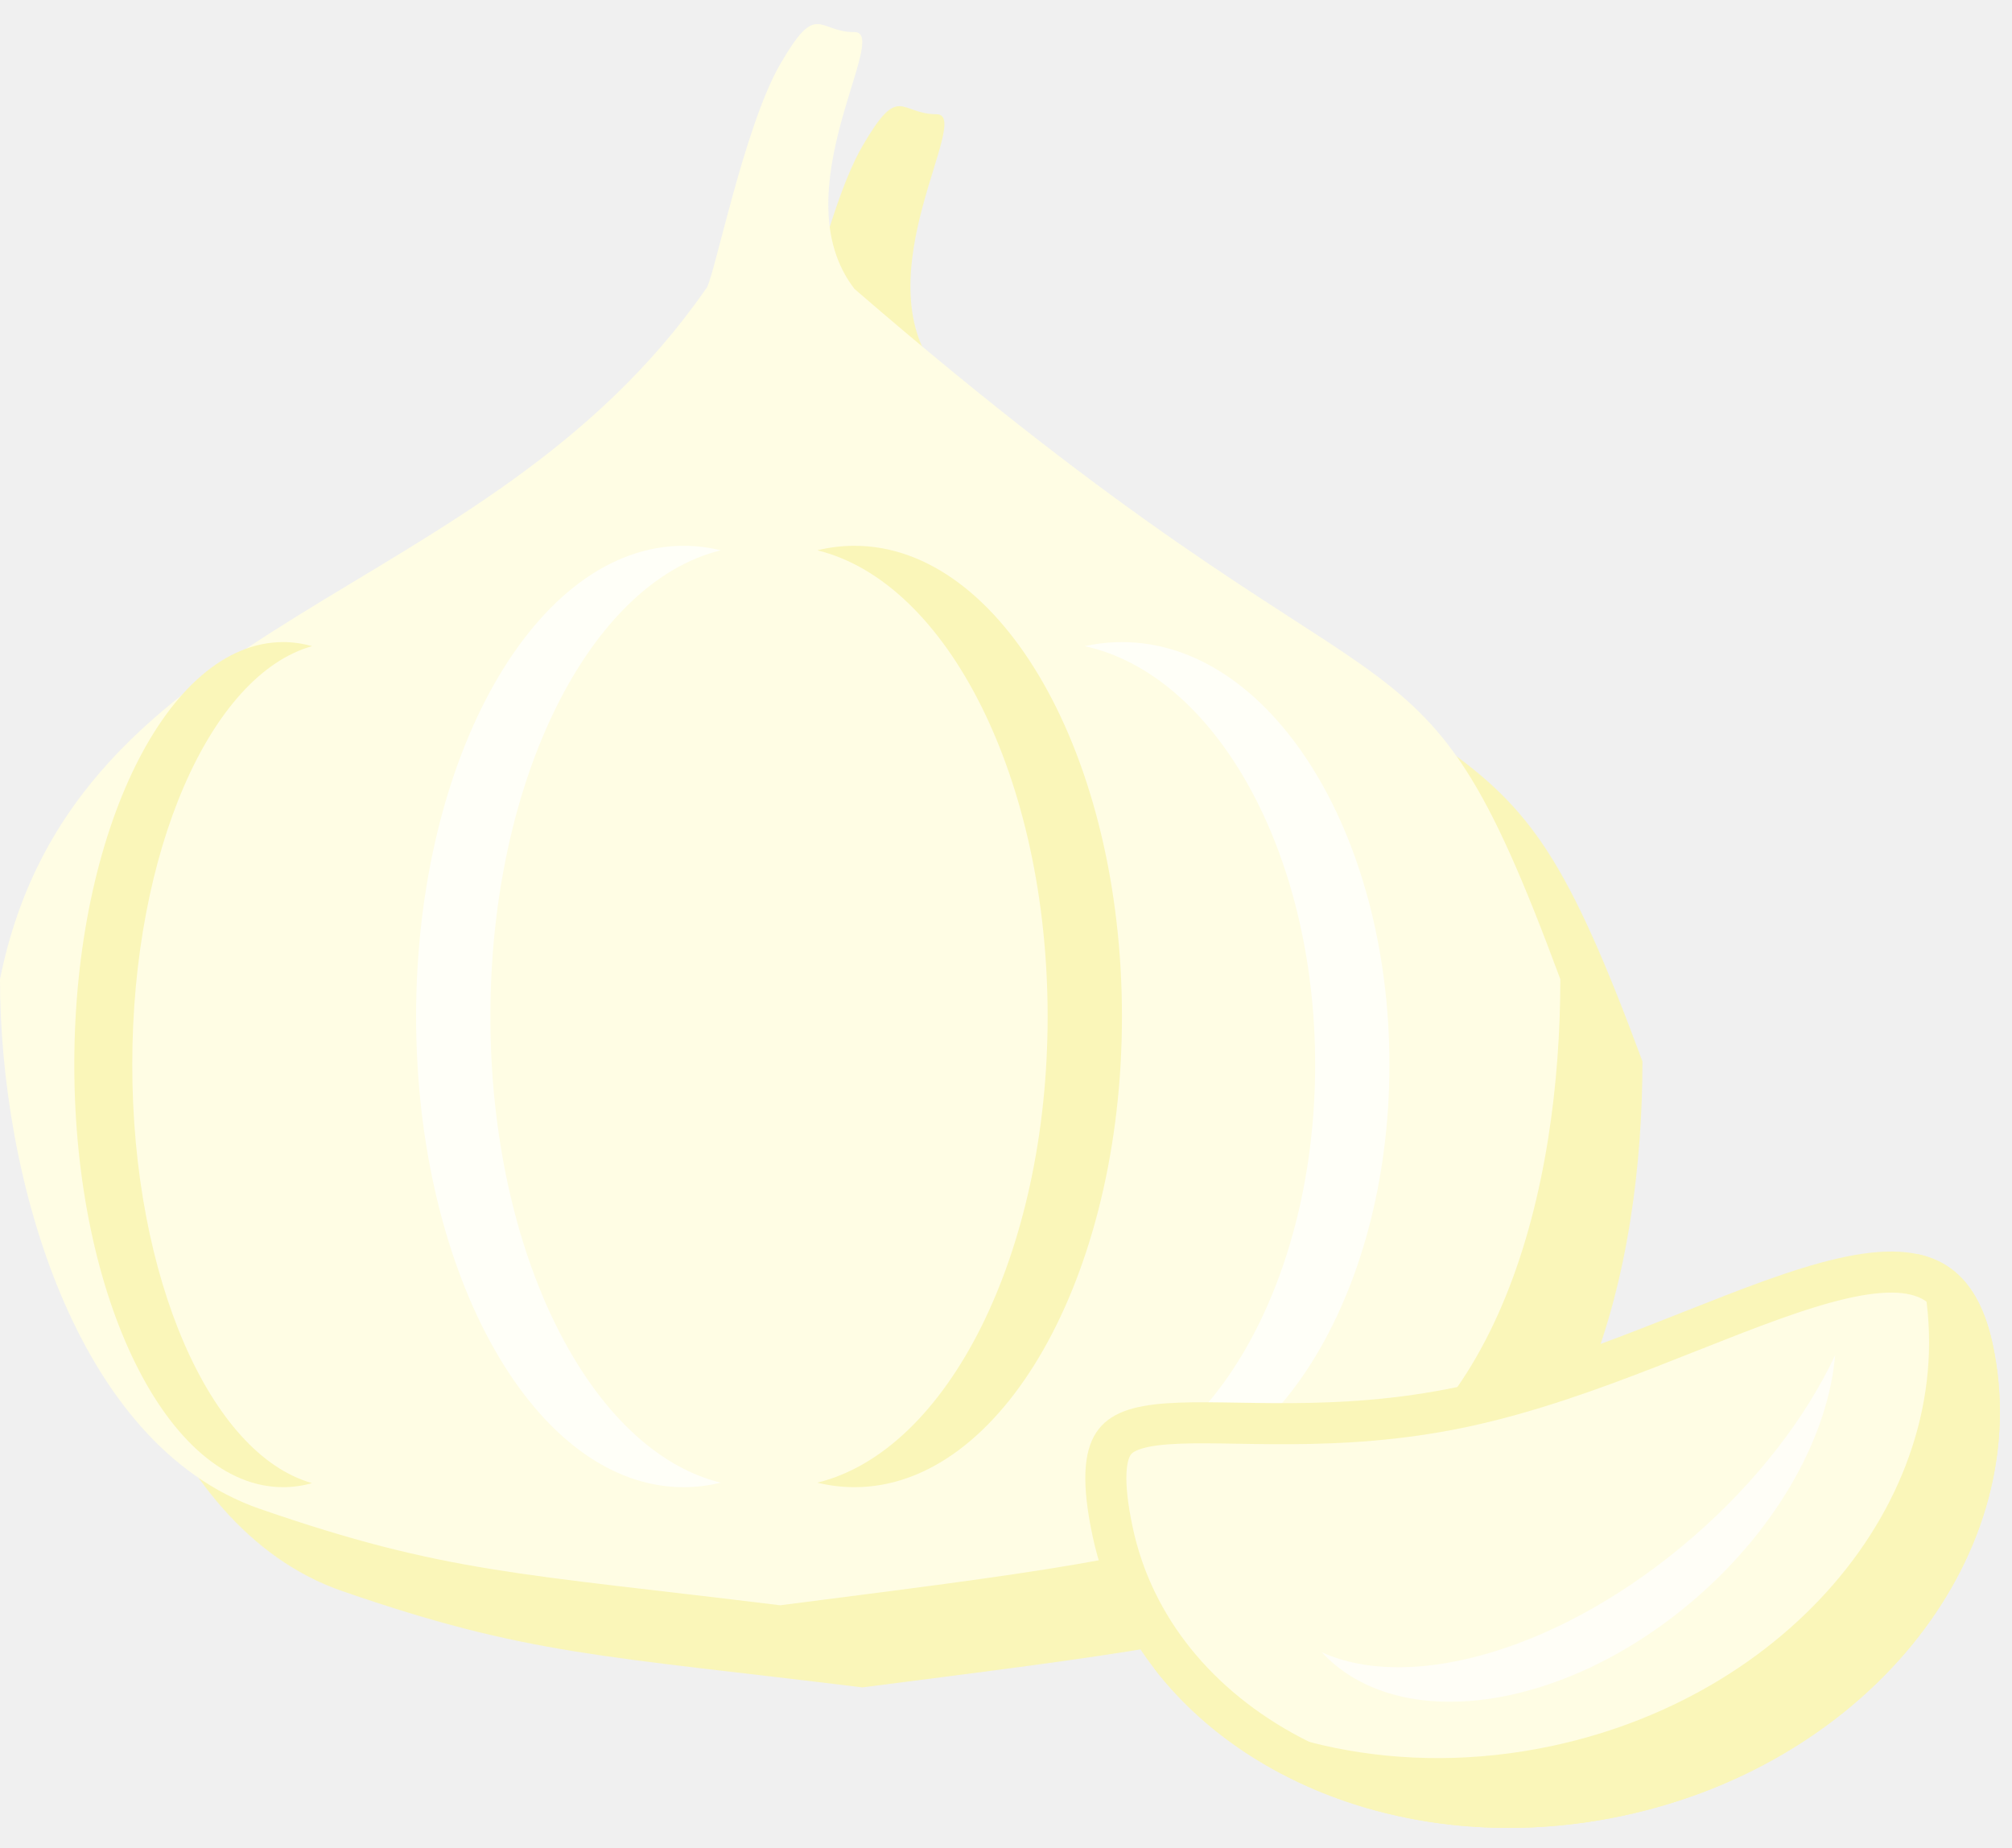
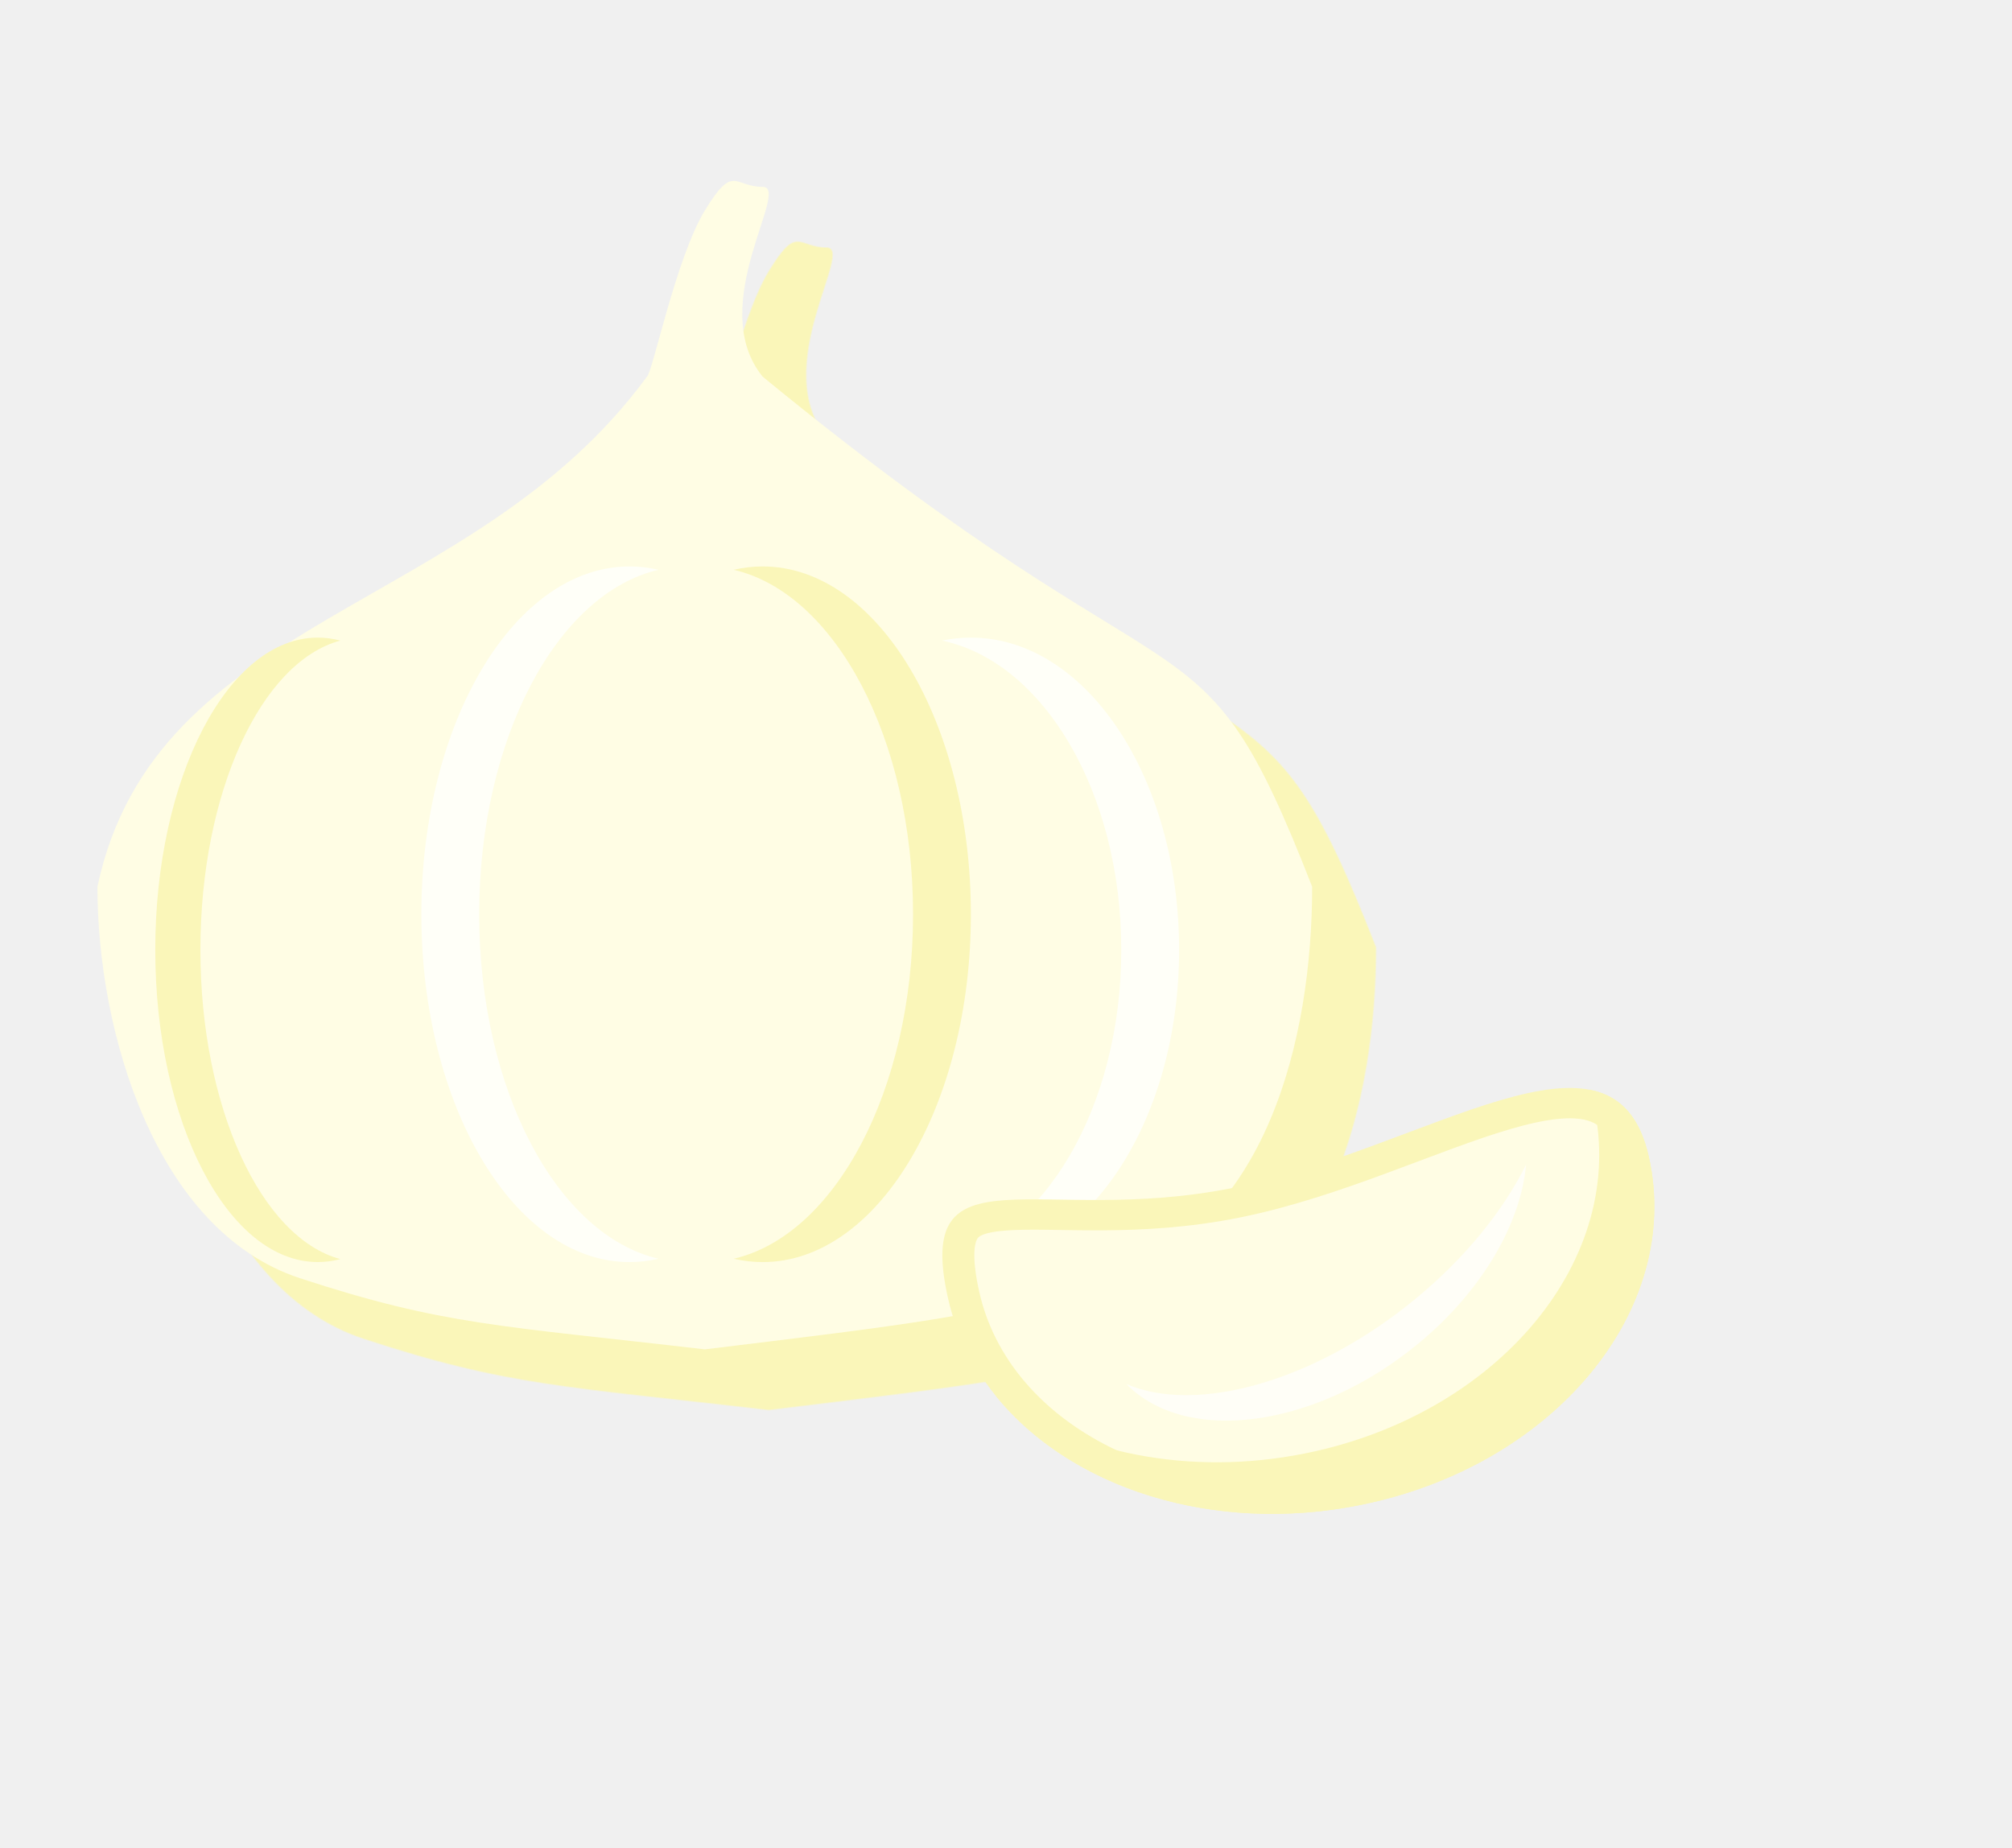
- <svg xmlns="http://www.w3.org/2000/svg" xmlns:xlink="http://www.w3.org/1999/xlink" width="49px" height="45px" viewBox="0 0 49 45" version="1.1">
-   <defs>
+ <svg xmlns="http://www.w3.org/2000/svg" xmlns:xlink="http://www.w3.org/1999/xlink" width="49px" height="45px" viewBox="0 0 49 45" version="1.1" id="svg4136">
+   <defs id="defs4142">
    <path d="M19,39.091 C25.072,38.309 28.02,37.979 31.667,36.745 C36.587,35.082 38,28.846 38,23.845 C34.381,14.073 34.381,18.764 20.81,7.036 C19,4.691 21.714,0.782 20.81,0.782 C19.905,0.782 19.905,-2.17603713e-14 19,1.564 C18.095,3.127 17.355,6.954 17.19,7.036 C11.762,14.855 1.81,14.855 0,23.845 C0,28.617 1.81,35.182 6.333,36.745 C10.857,38.309 12.644,38.309 19,39.091 Z" id="path-1" />
    <filter x="-50%" y="-50%" width="200%" height="200%" filterUnits="objectBoundingBox" id="filter-2">
-       <feOffset dx="2" dy="2" in="SourceAlpha" result="shadowOffsetOuter1" />
-       <feColorMatrix values="0 0 0 0 0.98   0 0 0 0 0.965   0 0 0 0 0.725  0 0 0 1 0" type="matrix" in="shadowOffsetOuter1" />
+       <feOffset dx="2" dy="2" in="SourceAlpha" result="shadowOffsetOuter1" id="feOffset4146" />
+       <feColorMatrix values="0 0 0 0 0.98   0 0 0 0 0.965   0 0 0 0 0.725  0 0 0 1 0" type="matrix" in="shadowOffsetOuter1" id="feColorMatrix4148" />
    </filter>
    <path d="M12.247,15.351 C18.436,15.351 23.454,11.165 23.454,6.001 C23.454,0.837 16.712,4.301 10.523,4.301 C4.333,4.301 1.04,0.837 1.04,6.001 C1.04,11.165 6.058,15.351 12.247,15.351 Z" id="path-3" />
    <mask id="mask-4" maskContentUnits="userSpaceOnUse" maskUnits="objectBoundingBox" x="0" y="0" width="22.414" height="12.187" fill="white">
-       <use xlink:href="#path-3" />
+       <use xlink:href="#path-3" id="use4152" />
    </mask>
  </defs>
-   <g id="Page-1" stroke="none" stroke-width="1" fill="none" fill-rule="evenodd">
+   <g id="Page-1" transform="matrix(0.77851,0,0,0.7389539,2.372646,3.972507)" style="fill:none;fill-rule:evenodd;stroke:none;stroke-width:1">
    <g id="garlic">
      <g id="Garlic">
        <g id="Oval-2">
-           <use fill="black" fill-opacity="1" filter="url(#filter-2)" xlink:href="#path-1" />
-           <use fill="#FFFDE4" fill-rule="evenodd" xlink:href="#path-1" />
+           <use xlink:href="#path-1" id="use4158" style="fill:#000000;fill-opacity:1;filter:url(#filter-2)" x="0" y="0" width="100%" height="100%" />
+           <use xlink:href="#path-1" id="use4160" style="fill:#fffde4;fill-rule:evenodd" x="0" y="0" width="100%" height="100%" />
        </g>
-         <path d="M26.419,36.116 C26.715,36.181 27.017,36.215 27.324,36.215 C30.922,36.215 33.838,31.608 33.838,25.926 C33.838,20.243 30.922,15.636 27.324,15.636 C27.017,15.636 26.715,15.67 26.419,15.735 C29.589,16.43 32.029,20.728 32.029,25.926 C32.029,31.123 29.589,35.421 26.419,36.116 Z" id="Combined-Shape" fill="#FFFFF8" />
-         <path d="M10.133,36.105 C10.429,36.177 10.731,36.215 11.038,36.215 C14.636,36.215 17.552,31.083 17.552,24.753 C17.552,18.423 14.636,13.291 11.038,13.291 C10.731,13.291 10.429,13.328 10.133,13.401 C13.303,14.175 15.743,18.963 15.743,24.753 C15.743,30.543 13.303,35.33 10.133,36.105 Z" id="Combined-Shape-Copy-6" fill="#FFFFF8" transform="translate(13.84286, 24.75287) scale(-1, 1) translate(-13.84286, -24.75287) " />
-         <path d="M19.905,36.105 C20.2,36.177 20.503,36.215 20.81,36.215 C24.407,36.215 27.324,31.083 27.324,24.753 C27.324,18.423 24.407,13.291 20.81,13.291 C20.503,13.291 20.2,13.328 19.905,13.401 C23.074,14.175 25.514,18.963 25.514,24.753 C25.514,30.543 23.074,35.33 19.905,36.105 Z" id="Combined-Shape-Copy-5" fill="#FAF6B9" />
-         <path d="M1.81,36.116 C2.04,36.181 2.276,36.215 2.516,36.215 C5.324,36.215 7.6,31.608 7.6,25.926 C7.6,20.243 5.324,15.636 2.516,15.636 C2.276,15.636 2.04,15.67 1.81,15.735 C4.283,16.43 6.188,20.728 6.188,25.926 C6.188,31.123 4.283,35.421 1.81,36.116 Z" id="Combined-Shape-Copy-7" fill="#FAF6B9" transform="translate(4.704762, 25.9256) scale(-1, 1) translate(-4.704762, -25.9256) " />
+         <path d="m 26.419,36.116 c 0.296,0.065 0.598,0.098 0.905,0.098 3.598,0 6.514,-4.607 6.514,-10.289 0,-5.683 -2.917,-10.289 -6.514,-10.289 -0.307,0 -0.609,0.034 -0.905,0.098 3.17,0.696 5.61,4.993 5.61,10.191 0,5.198 -2.44,9.495 -5.61,10.191 z" id="Combined-Shape" style="fill:#fffff8" />
+         <path d="m 10.133,36.105 c 0.296,0.072 0.598,0.11 0.905,0.11 3.598,0 6.514,-5.132 6.514,-11.462 0,-6.33 -2.917,-11.462 -6.514,-11.462 -0.307,0 -0.609,0.037 -0.905,0.11 3.17,0.775 5.61,5.562 5.61,11.352 0,5.79 -2.44,10.577 -5.61,11.352 z" id="Combined-Shape-Copy-6" transform="matrix(-1,0,0,1,27.68571,0)" style="fill:#fffff8" />
+         <path d="m 19.905,36.105 c 0.296,0.072 0.598,0.11 0.905,0.11 3.598,0 6.514,-5.132 6.514,-11.462 0,-6.33 -2.917,-11.462 -6.514,-11.462 -0.307,0 -0.609,0.037 -0.905,0.11 3.17,0.775 5.61,5.562 5.61,11.352 0,5.79 -2.44,10.577 -5.61,11.352 z" id="Combined-Shape-Copy-5" style="fill:#faf6b9" />
+         <path d="m 1.81,36.116 c 0.231,0.065 0.467,0.098 0.706,0.098 C 5.324,36.215 7.6,31.608 7.6,25.926 7.6,20.243 5.324,15.636 2.516,15.636 c -0.24,0 -0.475,0.034 -0.706,0.098 2.474,0.696 4.378,4.993 4.378,10.191 0,5.198 -1.904,9.495 -4.378,10.191 z" id="Combined-Shape-Copy-7" transform="matrix(-1,0,0,1,9.409524,0)" style="fill:#faf6b9" />
      </g>
-       <g id="Clove" transform="translate(26, 29)">
-         <use id="Oval-10" stroke="#FAF6B9" mask="url(#mask-4)" stroke-width="2" stroke-linecap="square" fill="#FFFDE4" transform="translate(12.2469, 9.257786) rotate(-12) translate(-12.2469, -9.257786) " xlink:href="#path-3" />
-         <path d="M5.838,10.201 C7.382,12.495 11.473,12.557 15.058,10.317 C17.324,8.901 18.852,6.899 19.319,5.013 C18.386,6.387 16.98,7.736 15.223,8.834 C11.684,11.046 7.851,11.531 5.838,10.201 Z" id="Combined-Shape" fill="#FFFEF7" transform="translate(12.5785, 8.4866) rotate(-9) translate(-12.5785, -8.4866) " />
-         <path d="M2.1,11.619 C4.429,14.654 8.891,16.201 13.514,15.218 C19.568,13.931 23.605,8.793 22.532,3.742 C22.239,2.364 21.588,1.718 20.673,1.534 C20.724,1.691 20.769,1.861 20.808,2.042 C21.881,7.093 17.844,12.231 11.79,13.518 C8.134,14.295 4.579,13.491 2.1,11.619 Z" id="Combined-Shape" fill="#FAF6B9" />
+       <g id="Clove" transform="translate(26,29)">
+         <use id="Oval-10" mask="url(#mask-4)" transform="matrix(0.9781476,-0.2079117,0.2079117,0.9781476,-1.657178,2.748579)" xlink:href="#path-3" style="fill:#fffde4;stroke:#faf6b9;stroke-width:2;stroke-linecap:square" x="0" y="0" width="100%" height="100%" />
+         <path d="M 5.838,10.201 C 7.382,12.495 11.473,12.557 15.058,10.317 17.324,8.901 18.852,6.899 19.319,5.013 18.386,6.387 16.98,7.736 15.223,8.834 11.684,11.046 7.851,11.531 5.838,10.201 Z" id="path4168" transform="matrix(0.9876883,-0.1564345,0.1564345,0.9876883,-1.172735,2.072195)" style="fill:#fffef7" />
+         <path d="m 2.1,11.619 c 2.329,3.035 6.791,4.582 11.414,3.599 C 19.568,13.931 23.605,8.793 22.532,3.742 22.239,2.364 21.588,1.718 20.673,1.534 c 0.051,0.157 0.096,0.326 0.134,0.508 1.074,5.051 -2.964,10.189 -9.018,11.476 -3.655,0.777 -7.21,-0.028 -9.69,-1.899 z" id="path4170" style="fill:#faf6b9" />
      </g>
    </g>
  </g>
</svg>
